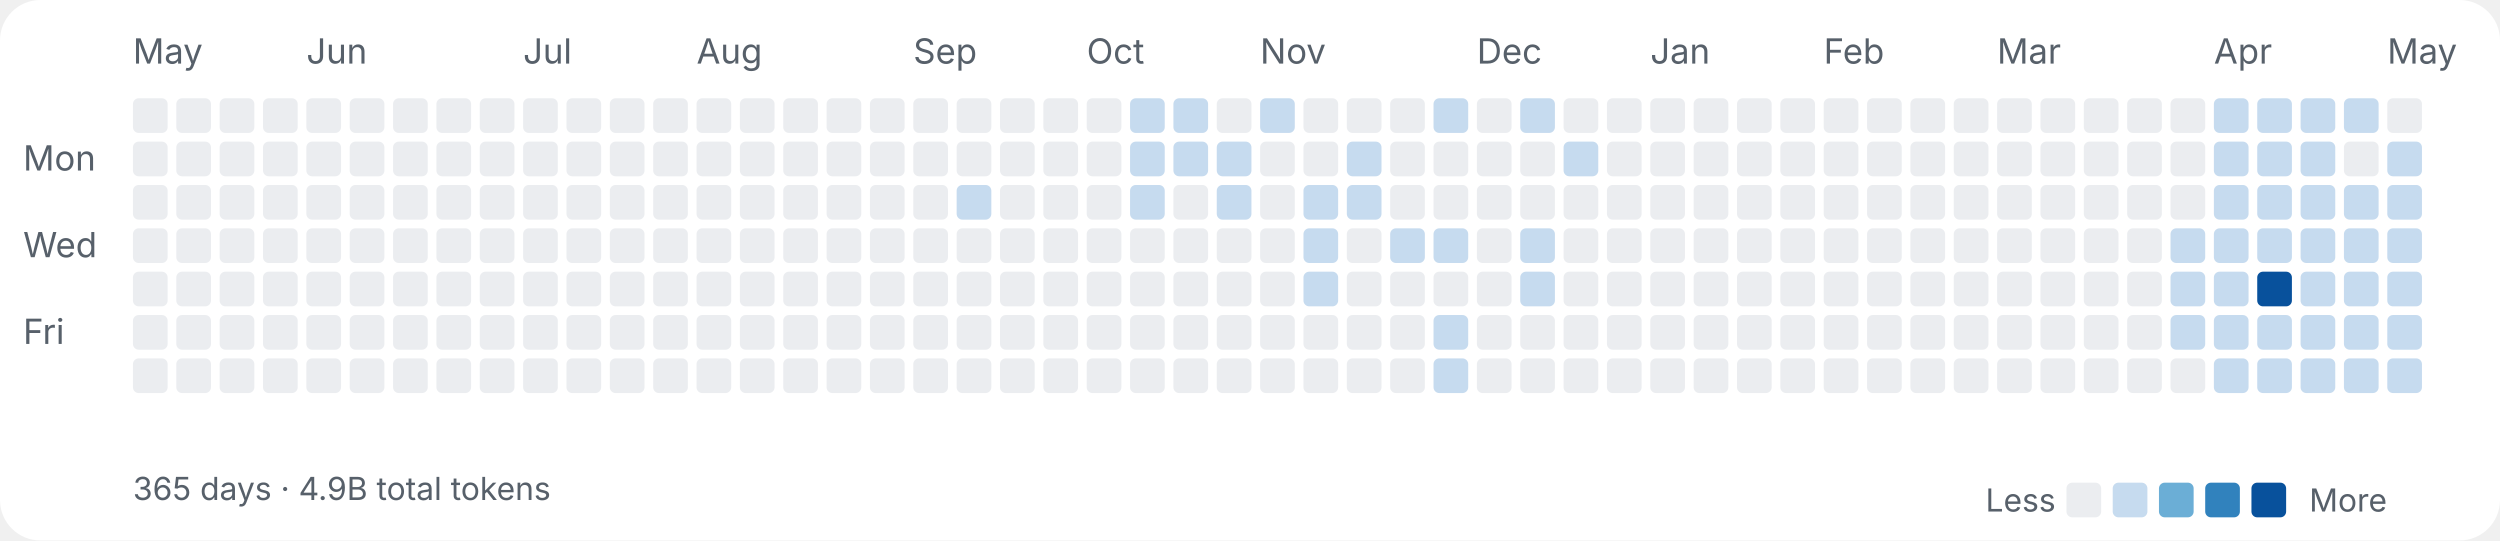
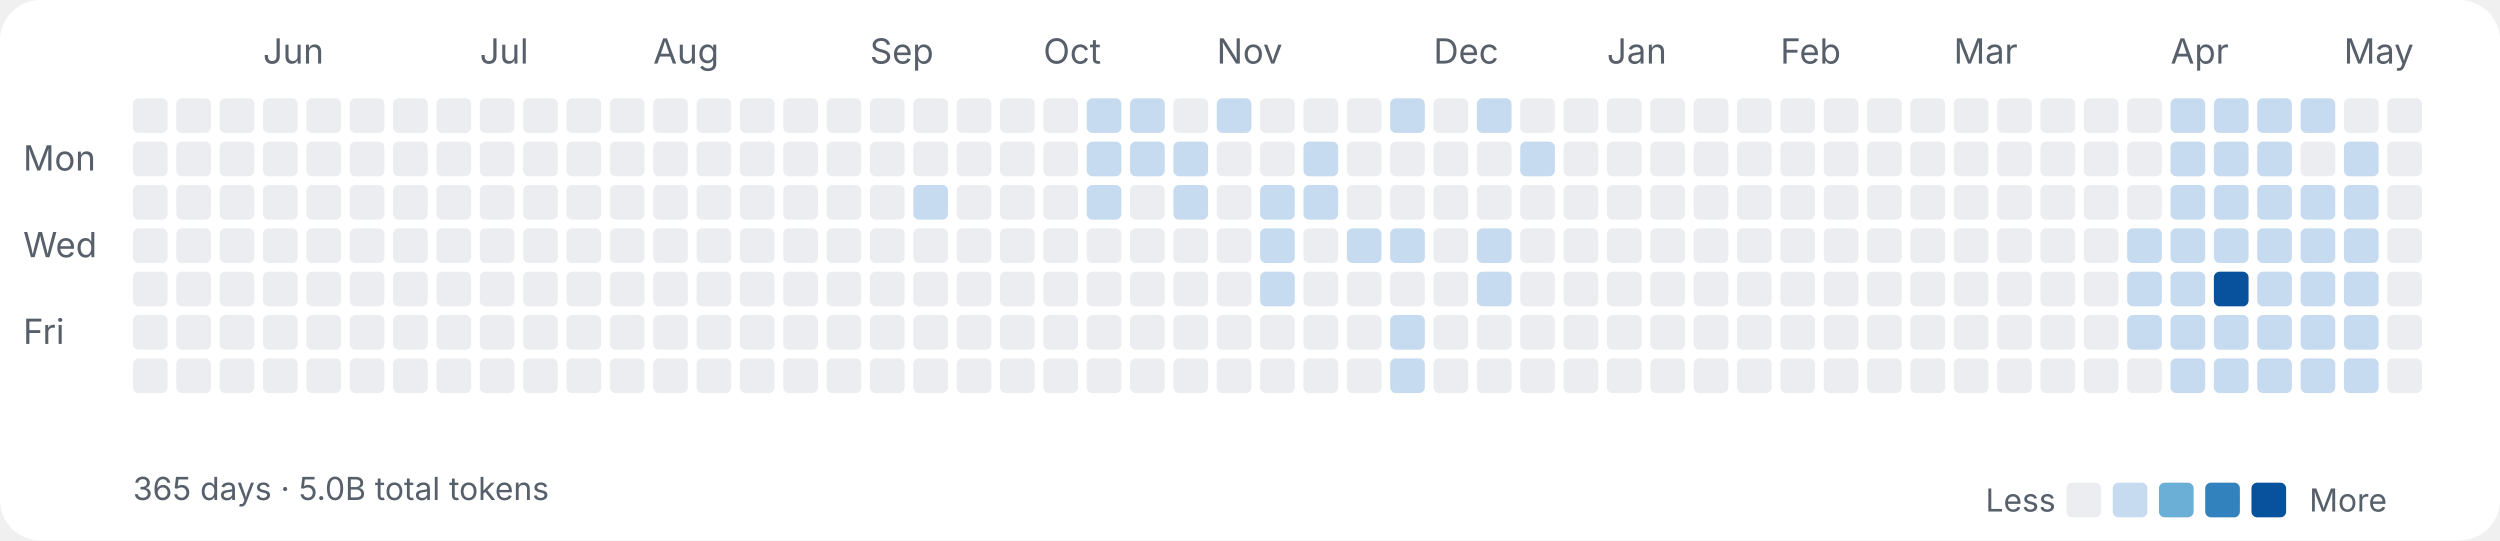
<svg xmlns="http://www.w3.org/2000/svg" width="865" height="187" viewBox="0 0 865 187" fill="none">
  <style>
.label{font:12px ui-sans-serif,system-ui,-apple-system,sans-serif;fill:#57606a}
.sub{font:11px ui-sans-serif,system-ui,-apple-system,sans-serif;fill:#57606a}
</style>
  <rect width="100%" height="100%" rx="14" fill="#ffffff" />
  <text class="label" x="8" y="59">Mon</text>
  <text class="label" x="8" y="89">Wed</text>
  <text class="label" x="8" y="119">Fri</text>
-   <text class="label" x="46" y="22">May</text>
  <rect x="46" y="34" width="12" height="12" rx="2" fill="#ebedf0" />
  <rect x="46" y="49" width="12" height="12" rx="2" fill="#ebedf0" />
  <rect x="46" y="64" width="12" height="12" rx="2" fill="#ebedf0" />
  <rect x="46" y="79" width="12" height="12" rx="2" fill="#ebedf0" />
  <rect x="46" y="94" width="12" height="12" rx="2" fill="#ebedf0" />
  <rect x="46" y="109" width="12" height="12" rx="2" fill="#ebedf0" />
  <rect x="46" y="124" width="12" height="12" rx="2" fill="#ebedf0" />
  <rect x="61" y="34" width="12" height="12" rx="2" fill="#ebedf0" />
  <rect x="61" y="49" width="12" height="12" rx="2" fill="#ebedf0" />
  <rect x="61" y="64" width="12" height="12" rx="2" fill="#ebedf0" />
  <rect x="61" y="79" width="12" height="12" rx="2" fill="#ebedf0" />
  <rect x="61" y="94" width="12" height="12" rx="2" fill="#ebedf0" />
  <rect x="61" y="109" width="12" height="12" rx="2" fill="#ebedf0" />
  <rect x="61" y="124" width="12" height="12" rx="2" fill="#ebedf0" />
  <rect x="76" y="34" width="12" height="12" rx="2" fill="#ebedf0" />
  <rect x="76" y="49" width="12" height="12" rx="2" fill="#ebedf0" />
  <rect x="76" y="64" width="12" height="12" rx="2" fill="#ebedf0" />
  <rect x="76" y="79" width="12" height="12" rx="2" fill="#ebedf0" />
  <rect x="76" y="94" width="12" height="12" rx="2" fill="#ebedf0" />
  <rect x="76" y="109" width="12" height="12" rx="2" fill="#ebedf0" />
  <rect x="76" y="124" width="12" height="12" rx="2" fill="#ebedf0" />
+   <text class="label" x="91" y="22">Jun</text>
  <rect x="91" y="34" width="12" height="12" rx="2" fill="#ebedf0" />
  <rect x="91" y="49" width="12" height="12" rx="2" fill="#ebedf0" />
  <rect x="91" y="64" width="12" height="12" rx="2" fill="#ebedf0" />
  <rect x="91" y="79" width="12" height="12" rx="2" fill="#ebedf0" />
  <rect x="91" y="94" width="12" height="12" rx="2" fill="#ebedf0" />
  <rect x="91" y="109" width="12" height="12" rx="2" fill="#ebedf0" />
  <rect x="91" y="124" width="12" height="12" rx="2" fill="#ebedf0" />
-   <text class="label" x="106" y="22">Jun</text>
  <rect x="106" y="34" width="12" height="12" rx="2" fill="#ebedf0" />
  <rect x="106" y="49" width="12" height="12" rx="2" fill="#ebedf0" />
  <rect x="106" y="64" width="12" height="12" rx="2" fill="#ebedf0" />
  <rect x="106" y="79" width="12" height="12" rx="2" fill="#ebedf0" />
  <rect x="106" y="94" width="12" height="12" rx="2" fill="#ebedf0" />
  <rect x="106" y="109" width="12" height="12" rx="2" fill="#ebedf0" />
  <rect x="106" y="124" width="12" height="12" rx="2" fill="#ebedf0" />
  <rect x="121" y="34" width="12" height="12" rx="2" fill="#ebedf0" />
  <rect x="121" y="49" width="12" height="12" rx="2" fill="#ebedf0" />
  <rect x="121" y="64" width="12" height="12" rx="2" fill="#ebedf0" />
  <rect x="121" y="79" width="12" height="12" rx="2" fill="#ebedf0" />
  <rect x="121" y="94" width="12" height="12" rx="2" fill="#ebedf0" />
  <rect x="121" y="109" width="12" height="12" rx="2" fill="#ebedf0" />
  <rect x="121" y="124" width="12" height="12" rx="2" fill="#ebedf0" />
  <rect x="136" y="34" width="12" height="12" rx="2" fill="#ebedf0" />
  <rect x="136" y="49" width="12" height="12" rx="2" fill="#ebedf0" />
  <rect x="136" y="64" width="12" height="12" rx="2" fill="#ebedf0" />
  <rect x="136" y="79" width="12" height="12" rx="2" fill="#ebedf0" />
  <rect x="136" y="94" width="12" height="12" rx="2" fill="#ebedf0" />
  <rect x="136" y="109" width="12" height="12" rx="2" fill="#ebedf0" />
  <rect x="136" y="124" width="12" height="12" rx="2" fill="#ebedf0" />
  <rect x="151" y="34" width="12" height="12" rx="2" fill="#ebedf0" />
  <rect x="151" y="49" width="12" height="12" rx="2" fill="#ebedf0" />
  <rect x="151" y="64" width="12" height="12" rx="2" fill="#ebedf0" />
  <rect x="151" y="79" width="12" height="12" rx="2" fill="#ebedf0" />
  <rect x="151" y="94" width="12" height="12" rx="2" fill="#ebedf0" />
  <rect x="151" y="109" width="12" height="12" rx="2" fill="#ebedf0" />
  <rect x="151" y="124" width="12" height="12" rx="2" fill="#ebedf0" />
+   <text class="label" x="166" y="22">Jul</text>
  <rect x="166" y="34" width="12" height="12" rx="2" fill="#ebedf0" />
  <rect x="166" y="49" width="12" height="12" rx="2" fill="#ebedf0" />
  <rect x="166" y="64" width="12" height="12" rx="2" fill="#ebedf0" />
  <rect x="166" y="79" width="12" height="12" rx="2" fill="#ebedf0" />
  <rect x="166" y="94" width="12" height="12" rx="2" fill="#ebedf0" />
  <rect x="166" y="109" width="12" height="12" rx="2" fill="#ebedf0" />
  <rect x="166" y="124" width="12" height="12" rx="2" fill="#ebedf0" />
-   <text class="label" x="181" y="22">Jul</text>
  <rect x="181" y="34" width="12" height="12" rx="2" fill="#ebedf0" />
  <rect x="181" y="49" width="12" height="12" rx="2" fill="#ebedf0" />
  <rect x="181" y="64" width="12" height="12" rx="2" fill="#ebedf0" />
  <rect x="181" y="79" width="12" height="12" rx="2" fill="#ebedf0" />
  <rect x="181" y="94" width="12" height="12" rx="2" fill="#ebedf0" />
  <rect x="181" y="109" width="12" height="12" rx="2" fill="#ebedf0" />
  <rect x="181" y="124" width="12" height="12" rx="2" fill="#ebedf0" />
  <rect x="196" y="34" width="12" height="12" rx="2" fill="#ebedf0" />
  <rect x="196" y="49" width="12" height="12" rx="2" fill="#ebedf0" />
  <rect x="196" y="64" width="12" height="12" rx="2" fill="#ebedf0" />
  <rect x="196" y="79" width="12" height="12" rx="2" fill="#ebedf0" />
  <rect x="196" y="94" width="12" height="12" rx="2" fill="#ebedf0" />
  <rect x="196" y="109" width="12" height="12" rx="2" fill="#ebedf0" />
  <rect x="196" y="124" width="12" height="12" rx="2" fill="#ebedf0" />
  <rect x="211" y="34" width="12" height="12" rx="2" fill="#ebedf0" />
  <rect x="211" y="49" width="12" height="12" rx="2" fill="#ebedf0" />
  <rect x="211" y="64" width="12" height="12" rx="2" fill="#ebedf0" />
  <rect x="211" y="79" width="12" height="12" rx="2" fill="#ebedf0" />
  <rect x="211" y="94" width="12" height="12" rx="2" fill="#ebedf0" />
  <rect x="211" y="109" width="12" height="12" rx="2" fill="#ebedf0" />
  <rect x="211" y="124" width="12" height="12" rx="2" fill="#ebedf0" />
+   <text class="label" x="226" y="22">Aug</text>
  <rect x="226" y="34" width="12" height="12" rx="2" fill="#ebedf0" />
  <rect x="226" y="49" width="12" height="12" rx="2" fill="#ebedf0" />
  <rect x="226" y="64" width="12" height="12" rx="2" fill="#ebedf0" />
  <rect x="226" y="79" width="12" height="12" rx="2" fill="#ebedf0" />
  <rect x="226" y="94" width="12" height="12" rx="2" fill="#ebedf0" />
  <rect x="226" y="109" width="12" height="12" rx="2" fill="#ebedf0" />
  <rect x="226" y="124" width="12" height="12" rx="2" fill="#ebedf0" />
-   <text class="label" x="241" y="22">Aug</text>
  <rect x="241" y="34" width="12" height="12" rx="2" fill="#ebedf0" />
  <rect x="241" y="49" width="12" height="12" rx="2" fill="#ebedf0" />
  <rect x="241" y="64" width="12" height="12" rx="2" fill="#ebedf0" />
  <rect x="241" y="79" width="12" height="12" rx="2" fill="#ebedf0" />
  <rect x="241" y="94" width="12" height="12" rx="2" fill="#ebedf0" />
  <rect x="241" y="109" width="12" height="12" rx="2" fill="#ebedf0" />
  <rect x="241" y="124" width="12" height="12" rx="2" fill="#ebedf0" />
  <rect x="256" y="34" width="12" height="12" rx="2" fill="#ebedf0" />
  <rect x="256" y="49" width="12" height="12" rx="2" fill="#ebedf0" />
  <rect x="256" y="64" width="12" height="12" rx="2" fill="#ebedf0" />
  <rect x="256" y="79" width="12" height="12" rx="2" fill="#ebedf0" />
  <rect x="256" y="94" width="12" height="12" rx="2" fill="#ebedf0" />
  <rect x="256" y="109" width="12" height="12" rx="2" fill="#ebedf0" />
  <rect x="256" y="124" width="12" height="12" rx="2" fill="#ebedf0" />
  <rect x="271" y="34" width="12" height="12" rx="2" fill="#ebedf0" />
  <rect x="271" y="49" width="12" height="12" rx="2" fill="#ebedf0" />
  <rect x="271" y="64" width="12" height="12" rx="2" fill="#ebedf0" />
  <rect x="271" y="79" width="12" height="12" rx="2" fill="#ebedf0" />
  <rect x="271" y="94" width="12" height="12" rx="2" fill="#ebedf0" />
  <rect x="271" y="109" width="12" height="12" rx="2" fill="#ebedf0" />
  <rect x="271" y="124" width="12" height="12" rx="2" fill="#ebedf0" />
  <rect x="286" y="34" width="12" height="12" rx="2" fill="#ebedf0" />
  <rect x="286" y="49" width="12" height="12" rx="2" fill="#ebedf0" />
  <rect x="286" y="64" width="12" height="12" rx="2" fill="#ebedf0" />
  <rect x="286" y="79" width="12" height="12" rx="2" fill="#ebedf0" />
  <rect x="286" y="94" width="12" height="12" rx="2" fill="#ebedf0" />
  <rect x="286" y="109" width="12" height="12" rx="2" fill="#ebedf0" />
  <rect x="286" y="124" width="12" height="12" rx="2" fill="#ebedf0" />
+   <text class="label" x="301" y="22">Sep</text>
  <rect x="301" y="34" width="12" height="12" rx="2" fill="#ebedf0" />
  <rect x="301" y="49" width="12" height="12" rx="2" fill="#ebedf0" />
  <rect x="301" y="64" width="12" height="12" rx="2" fill="#ebedf0" />
  <rect x="301" y="79" width="12" height="12" rx="2" fill="#ebedf0" />
  <rect x="301" y="94" width="12" height="12" rx="2" fill="#ebedf0" />
  <rect x="301" y="109" width="12" height="12" rx="2" fill="#ebedf0" />
  <rect x="301" y="124" width="12" height="12" rx="2" fill="#ebedf0" />
-   <text class="label" x="316" y="22">Sep</text>
  <rect x="316" y="34" width="12" height="12" rx="2" fill="#ebedf0" />
  <rect x="316" y="49" width="12" height="12" rx="2" fill="#ebedf0" />
-   <rect x="316" y="64" width="12" height="12" rx="2" fill="#ebedf0" />
+   <rect x="316" y="64" width="12" height="12" rx="2" fill="#c6dbef" />
  <rect x="316" y="79" width="12" height="12" rx="2" fill="#ebedf0" />
  <rect x="316" y="94" width="12" height="12" rx="2" fill="#ebedf0" />
  <rect x="316" y="109" width="12" height="12" rx="2" fill="#ebedf0" />
  <rect x="316" y="124" width="12" height="12" rx="2" fill="#ebedf0" />
  <rect x="331" y="34" width="12" height="12" rx="2" fill="#ebedf0" />
  <rect x="331" y="49" width="12" height="12" rx="2" fill="#ebedf0" />
-   <rect x="331" y="64" width="12" height="12" rx="2" fill="#c6dbef" />
+   <rect x="331" y="64" width="12" height="12" rx="2" fill="#ebedf0" />
  <rect x="331" y="79" width="12" height="12" rx="2" fill="#ebedf0" />
  <rect x="331" y="94" width="12" height="12" rx="2" fill="#ebedf0" />
  <rect x="331" y="109" width="12" height="12" rx="2" fill="#ebedf0" />
  <rect x="331" y="124" width="12" height="12" rx="2" fill="#ebedf0" />
  <rect x="346" y="34" width="12" height="12" rx="2" fill="#ebedf0" />
  <rect x="346" y="49" width="12" height="12" rx="2" fill="#ebedf0" />
  <rect x="346" y="64" width="12" height="12" rx="2" fill="#ebedf0" />
  <rect x="346" y="79" width="12" height="12" rx="2" fill="#ebedf0" />
  <rect x="346" y="94" width="12" height="12" rx="2" fill="#ebedf0" />
  <rect x="346" y="109" width="12" height="12" rx="2" fill="#ebedf0" />
  <rect x="346" y="124" width="12" height="12" rx="2" fill="#ebedf0" />
+   <text class="label" x="361" y="22">Oct</text>
  <rect x="361" y="34" width="12" height="12" rx="2" fill="#ebedf0" />
  <rect x="361" y="49" width="12" height="12" rx="2" fill="#ebedf0" />
  <rect x="361" y="64" width="12" height="12" rx="2" fill="#ebedf0" />
  <rect x="361" y="79" width="12" height="12" rx="2" fill="#ebedf0" />
  <rect x="361" y="94" width="12" height="12" rx="2" fill="#ebedf0" />
  <rect x="361" y="109" width="12" height="12" rx="2" fill="#ebedf0" />
  <rect x="361" y="124" width="12" height="12" rx="2" fill="#ebedf0" />
-   <text class="label" x="376" y="22">Oct</text>
-   <rect x="376" y="34" width="12" height="12" rx="2" fill="#ebedf0" />
-   <rect x="376" y="49" width="12" height="12" rx="2" fill="#ebedf0" />
-   <rect x="376" y="64" width="12" height="12" rx="2" fill="#ebedf0" />
+   <rect x="376" y="34" width="12" height="12" rx="2" fill="#c6dbef" />
+   <rect x="376" y="49" width="12" height="12" rx="2" fill="#c6dbef" />
+   <rect x="376" y="64" width="12" height="12" rx="2" fill="#c6dbef" />
  <rect x="376" y="79" width="12" height="12" rx="2" fill="#ebedf0" />
  <rect x="376" y="94" width="12" height="12" rx="2" fill="#ebedf0" />
  <rect x="376" y="109" width="12" height="12" rx="2" fill="#ebedf0" />
  <rect x="376" y="124" width="12" height="12" rx="2" fill="#ebedf0" />
  <rect x="391" y="34" width="12" height="12" rx="2" fill="#c6dbef" />
  <rect x="391" y="49" width="12" height="12" rx="2" fill="#c6dbef" />
-   <rect x="391" y="64" width="12" height="12" rx="2" fill="#c6dbef" />
+   <rect x="391" y="64" width="12" height="12" rx="2" fill="#ebedf0" />
  <rect x="391" y="79" width="12" height="12" rx="2" fill="#ebedf0" />
  <rect x="391" y="94" width="12" height="12" rx="2" fill="#ebedf0" />
  <rect x="391" y="109" width="12" height="12" rx="2" fill="#ebedf0" />
  <rect x="391" y="124" width="12" height="12" rx="2" fill="#ebedf0" />
-   <rect x="406" y="34" width="12" height="12" rx="2" fill="#c6dbef" />
+   <rect x="406" y="34" width="12" height="12" rx="2" fill="#ebedf0" />
  <rect x="406" y="49" width="12" height="12" rx="2" fill="#c6dbef" />
-   <rect x="406" y="64" width="12" height="12" rx="2" fill="#ebedf0" />
+   <rect x="406" y="64" width="12" height="12" rx="2" fill="#c6dbef" />
  <rect x="406" y="79" width="12" height="12" rx="2" fill="#ebedf0" />
  <rect x="406" y="94" width="12" height="12" rx="2" fill="#ebedf0" />
  <rect x="406" y="109" width="12" height="12" rx="2" fill="#ebedf0" />
  <rect x="406" y="124" width="12" height="12" rx="2" fill="#ebedf0" />
-   <rect x="421" y="34" width="12" height="12" rx="2" fill="#ebedf0" />
-   <rect x="421" y="49" width="12" height="12" rx="2" fill="#c6dbef" />
-   <rect x="421" y="64" width="12" height="12" rx="2" fill="#c6dbef" />
+   <text class="label" x="421" y="22">Nov</text>
+   <rect x="421" y="34" width="12" height="12" rx="2" fill="#c6dbef" />
+   <rect x="421" y="49" width="12" height="12" rx="2" fill="#ebedf0" />
+   <rect x="421" y="64" width="12" height="12" rx="2" fill="#ebedf0" />
  <rect x="421" y="79" width="12" height="12" rx="2" fill="#ebedf0" />
  <rect x="421" y="94" width="12" height="12" rx="2" fill="#ebedf0" />
  <rect x="421" y="109" width="12" height="12" rx="2" fill="#ebedf0" />
  <rect x="421" y="124" width="12" height="12" rx="2" fill="#ebedf0" />
-   <text class="label" x="436" y="22">Nov</text>
-   <rect x="436" y="34" width="12" height="12" rx="2" fill="#c6dbef" />
+   <rect x="436" y="34" width="12" height="12" rx="2" fill="#ebedf0" />
  <rect x="436" y="49" width="12" height="12" rx="2" fill="#ebedf0" />
-   <rect x="436" y="64" width="12" height="12" rx="2" fill="#ebedf0" />
-   <rect x="436" y="79" width="12" height="12" rx="2" fill="#ebedf0" />
-   <rect x="436" y="94" width="12" height="12" rx="2" fill="#ebedf0" />
+   <rect x="436" y="64" width="12" height="12" rx="2" fill="#c6dbef" />
+   <rect x="436" y="79" width="12" height="12" rx="2" fill="#c6dbef" />
+   <rect x="436" y="94" width="12" height="12" rx="2" fill="#c6dbef" />
  <rect x="436" y="109" width="12" height="12" rx="2" fill="#ebedf0" />
  <rect x="436" y="124" width="12" height="12" rx="2" fill="#ebedf0" />
  <rect x="451" y="34" width="12" height="12" rx="2" fill="#ebedf0" />
-   <rect x="451" y="49" width="12" height="12" rx="2" fill="#ebedf0" />
+   <rect x="451" y="49" width="12" height="12" rx="2" fill="#c6dbef" />
  <rect x="451" y="64" width="12" height="12" rx="2" fill="#c6dbef" />
-   <rect x="451" y="79" width="12" height="12" rx="2" fill="#c6dbef" />
-   <rect x="451" y="94" width="12" height="12" rx="2" fill="#c6dbef" />
+   <rect x="451" y="79" width="12" height="12" rx="2" fill="#ebedf0" />
+   <rect x="451" y="94" width="12" height="12" rx="2" fill="#ebedf0" />
  <rect x="451" y="109" width="12" height="12" rx="2" fill="#ebedf0" />
  <rect x="451" y="124" width="12" height="12" rx="2" fill="#ebedf0" />
  <rect x="466" y="34" width="12" height="12" rx="2" fill="#ebedf0" />
-   <rect x="466" y="49" width="12" height="12" rx="2" fill="#c6dbef" />
-   <rect x="466" y="64" width="12" height="12" rx="2" fill="#c6dbef" />
-   <rect x="466" y="79" width="12" height="12" rx="2" fill="#ebedf0" />
+   <rect x="466" y="49" width="12" height="12" rx="2" fill="#ebedf0" />
+   <rect x="466" y="64" width="12" height="12" rx="2" fill="#ebedf0" />
+   <rect x="466" y="79" width="12" height="12" rx="2" fill="#c6dbef" />
  <rect x="466" y="94" width="12" height="12" rx="2" fill="#ebedf0" />
  <rect x="466" y="109" width="12" height="12" rx="2" fill="#ebedf0" />
  <rect x="466" y="124" width="12" height="12" rx="2" fill="#ebedf0" />
-   <rect x="481" y="34" width="12" height="12" rx="2" fill="#ebedf0" />
+   <rect x="481" y="34" width="12" height="12" rx="2" fill="#c6dbef" />
  <rect x="481" y="49" width="12" height="12" rx="2" fill="#ebedf0" />
  <rect x="481" y="64" width="12" height="12" rx="2" fill="#ebedf0" />
  <rect x="481" y="79" width="12" height="12" rx="2" fill="#c6dbef" />
  <rect x="481" y="94" width="12" height="12" rx="2" fill="#ebedf0" />
-   <rect x="481" y="109" width="12" height="12" rx="2" fill="#ebedf0" />
-   <rect x="481" y="124" width="12" height="12" rx="2" fill="#ebedf0" />
-   <rect x="496" y="34" width="12" height="12" rx="2" fill="#c6dbef" />
+   <rect x="481" y="109" width="12" height="12" rx="2" fill="#c6dbef" />
+   <rect x="481" y="124" width="12" height="12" rx="2" fill="#c6dbef" />
+   <text class="label" x="496" y="22">Dec</text>
+   <rect x="496" y="34" width="12" height="12" rx="2" fill="#ebedf0" />
  <rect x="496" y="49" width="12" height="12" rx="2" fill="#ebedf0" />
  <rect x="496" y="64" width="12" height="12" rx="2" fill="#ebedf0" />
-   <rect x="496" y="79" width="12" height="12" rx="2" fill="#c6dbef" />
+   <rect x="496" y="79" width="12" height="12" rx="2" fill="#ebedf0" />
  <rect x="496" y="94" width="12" height="12" rx="2" fill="#ebedf0" />
-   <rect x="496" y="109" width="12" height="12" rx="2" fill="#c6dbef" />
-   <rect x="496" y="124" width="12" height="12" rx="2" fill="#c6dbef" />
-   <text class="label" x="511" y="22">Dec</text>
-   <rect x="511" y="34" width="12" height="12" rx="2" fill="#ebedf0" />
+   <rect x="496" y="109" width="12" height="12" rx="2" fill="#ebedf0" />
+   <rect x="496" y="124" width="12" height="12" rx="2" fill="#ebedf0" />
+   <rect x="511" y="34" width="12" height="12" rx="2" fill="#c6dbef" />
  <rect x="511" y="49" width="12" height="12" rx="2" fill="#ebedf0" />
  <rect x="511" y="64" width="12" height="12" rx="2" fill="#ebedf0" />
-   <rect x="511" y="79" width="12" height="12" rx="2" fill="#ebedf0" />
-   <rect x="511" y="94" width="12" height="12" rx="2" fill="#ebedf0" />
+   <rect x="511" y="79" width="12" height="12" rx="2" fill="#c6dbef" />
+   <rect x="511" y="94" width="12" height="12" rx="2" fill="#c6dbef" />
  <rect x="511" y="109" width="12" height="12" rx="2" fill="#ebedf0" />
  <rect x="511" y="124" width="12" height="12" rx="2" fill="#ebedf0" />
-   <rect x="526" y="34" width="12" height="12" rx="2" fill="#c6dbef" />
-   <rect x="526" y="49" width="12" height="12" rx="2" fill="#ebedf0" />
+   <rect x="526" y="34" width="12" height="12" rx="2" fill="#ebedf0" />
+   <rect x="526" y="49" width="12" height="12" rx="2" fill="#c6dbef" />
  <rect x="526" y="64" width="12" height="12" rx="2" fill="#ebedf0" />
-   <rect x="526" y="79" width="12" height="12" rx="2" fill="#c6dbef" />
-   <rect x="526" y="94" width="12" height="12" rx="2" fill="#c6dbef" />
+   <rect x="526" y="79" width="12" height="12" rx="2" fill="#ebedf0" />
+   <rect x="526" y="94" width="12" height="12" rx="2" fill="#ebedf0" />
  <rect x="526" y="109" width="12" height="12" rx="2" fill="#ebedf0" />
  <rect x="526" y="124" width="12" height="12" rx="2" fill="#ebedf0" />
  <rect x="541" y="34" width="12" height="12" rx="2" fill="#ebedf0" />
-   <rect x="541" y="49" width="12" height="12" rx="2" fill="#c6dbef" />
+   <rect x="541" y="49" width="12" height="12" rx="2" fill="#ebedf0" />
  <rect x="541" y="64" width="12" height="12" rx="2" fill="#ebedf0" />
  <rect x="541" y="79" width="12" height="12" rx="2" fill="#ebedf0" />
  <rect x="541" y="94" width="12" height="12" rx="2" fill="#ebedf0" />
  <rect x="541" y="109" width="12" height="12" rx="2" fill="#ebedf0" />
  <rect x="541" y="124" width="12" height="12" rx="2" fill="#ebedf0" />
+   <text class="label" x="556" y="22">Jan</text>
  <rect x="556" y="34" width="12" height="12" rx="2" fill="#ebedf0" />
  <rect x="556" y="49" width="12" height="12" rx="2" fill="#ebedf0" />
  <rect x="556" y="64" width="12" height="12" rx="2" fill="#ebedf0" />
  <rect x="556" y="79" width="12" height="12" rx="2" fill="#ebedf0" />
  <rect x="556" y="94" width="12" height="12" rx="2" fill="#ebedf0" />
  <rect x="556" y="109" width="12" height="12" rx="2" fill="#ebedf0" />
  <rect x="556" y="124" width="12" height="12" rx="2" fill="#ebedf0" />
-   <text class="label" x="571" y="22">Jan</text>
  <rect x="571" y="34" width="12" height="12" rx="2" fill="#ebedf0" />
  <rect x="571" y="49" width="12" height="12" rx="2" fill="#ebedf0" />
  <rect x="571" y="64" width="12" height="12" rx="2" fill="#ebedf0" />
  <rect x="571" y="79" width="12" height="12" rx="2" fill="#ebedf0" />
  <rect x="571" y="94" width="12" height="12" rx="2" fill="#ebedf0" />
  <rect x="571" y="109" width="12" height="12" rx="2" fill="#ebedf0" />
  <rect x="571" y="124" width="12" height="12" rx="2" fill="#ebedf0" />
  <rect x="586" y="34" width="12" height="12" rx="2" fill="#ebedf0" />
  <rect x="586" y="49" width="12" height="12" rx="2" fill="#ebedf0" />
  <rect x="586" y="64" width="12" height="12" rx="2" fill="#ebedf0" />
  <rect x="586" y="79" width="12" height="12" rx="2" fill="#ebedf0" />
  <rect x="586" y="94" width="12" height="12" rx="2" fill="#ebedf0" />
  <rect x="586" y="109" width="12" height="12" rx="2" fill="#ebedf0" />
  <rect x="586" y="124" width="12" height="12" rx="2" fill="#ebedf0" />
  <rect x="601" y="34" width="12" height="12" rx="2" fill="#ebedf0" />
  <rect x="601" y="49" width="12" height="12" rx="2" fill="#ebedf0" />
  <rect x="601" y="64" width="12" height="12" rx="2" fill="#ebedf0" />
  <rect x="601" y="79" width="12" height="12" rx="2" fill="#ebedf0" />
  <rect x="601" y="94" width="12" height="12" rx="2" fill="#ebedf0" />
  <rect x="601" y="109" width="12" height="12" rx="2" fill="#ebedf0" />
  <rect x="601" y="124" width="12" height="12" rx="2" fill="#ebedf0" />
+   <text class="label" x="616" y="22">Feb</text>
  <rect x="616" y="34" width="12" height="12" rx="2" fill="#ebedf0" />
  <rect x="616" y="49" width="12" height="12" rx="2" fill="#ebedf0" />
  <rect x="616" y="64" width="12" height="12" rx="2" fill="#ebedf0" />
  <rect x="616" y="79" width="12" height="12" rx="2" fill="#ebedf0" />
  <rect x="616" y="94" width="12" height="12" rx="2" fill="#ebedf0" />
  <rect x="616" y="109" width="12" height="12" rx="2" fill="#ebedf0" />
  <rect x="616" y="124" width="12" height="12" rx="2" fill="#ebedf0" />
-   <text class="label" x="631" y="22">Feb</text>
  <rect x="631" y="34" width="12" height="12" rx="2" fill="#ebedf0" />
  <rect x="631" y="49" width="12" height="12" rx="2" fill="#ebedf0" />
  <rect x="631" y="64" width="12" height="12" rx="2" fill="#ebedf0" />
  <rect x="631" y="79" width="12" height="12" rx="2" fill="#ebedf0" />
  <rect x="631" y="94" width="12" height="12" rx="2" fill="#ebedf0" />
  <rect x="631" y="109" width="12" height="12" rx="2" fill="#ebedf0" />
  <rect x="631" y="124" width="12" height="12" rx="2" fill="#ebedf0" />
  <rect x="646" y="34" width="12" height="12" rx="2" fill="#ebedf0" />
  <rect x="646" y="49" width="12" height="12" rx="2" fill="#ebedf0" />
  <rect x="646" y="64" width="12" height="12" rx="2" fill="#ebedf0" />
  <rect x="646" y="79" width="12" height="12" rx="2" fill="#ebedf0" />
  <rect x="646" y="94" width="12" height="12" rx="2" fill="#ebedf0" />
  <rect x="646" y="109" width="12" height="12" rx="2" fill="#ebedf0" />
  <rect x="646" y="124" width="12" height="12" rx="2" fill="#ebedf0" />
  <rect x="661" y="34" width="12" height="12" rx="2" fill="#ebedf0" />
  <rect x="661" y="49" width="12" height="12" rx="2" fill="#ebedf0" />
  <rect x="661" y="64" width="12" height="12" rx="2" fill="#ebedf0" />
  <rect x="661" y="79" width="12" height="12" rx="2" fill="#ebedf0" />
  <rect x="661" y="94" width="12" height="12" rx="2" fill="#ebedf0" />
  <rect x="661" y="109" width="12" height="12" rx="2" fill="#ebedf0" />
  <rect x="661" y="124" width="12" height="12" rx="2" fill="#ebedf0" />
+   <text class="label" x="676" y="22">Mar</text>
  <rect x="676" y="34" width="12" height="12" rx="2" fill="#ebedf0" />
  <rect x="676" y="49" width="12" height="12" rx="2" fill="#ebedf0" />
  <rect x="676" y="64" width="12" height="12" rx="2" fill="#ebedf0" />
  <rect x="676" y="79" width="12" height="12" rx="2" fill="#ebedf0" />
  <rect x="676" y="94" width="12" height="12" rx="2" fill="#ebedf0" />
  <rect x="676" y="109" width="12" height="12" rx="2" fill="#ebedf0" />
  <rect x="676" y="124" width="12" height="12" rx="2" fill="#ebedf0" />
-   <text class="label" x="691" y="22">Mar</text>
  <rect x="691" y="34" width="12" height="12" rx="2" fill="#ebedf0" />
  <rect x="691" y="49" width="12" height="12" rx="2" fill="#ebedf0" />
  <rect x="691" y="64" width="12" height="12" rx="2" fill="#ebedf0" />
  <rect x="691" y="79" width="12" height="12" rx="2" fill="#ebedf0" />
  <rect x="691" y="94" width="12" height="12" rx="2" fill="#ebedf0" />
  <rect x="691" y="109" width="12" height="12" rx="2" fill="#ebedf0" />
  <rect x="691" y="124" width="12" height="12" rx="2" fill="#ebedf0" />
  <rect x="706" y="34" width="12" height="12" rx="2" fill="#ebedf0" />
  <rect x="706" y="49" width="12" height="12" rx="2" fill="#ebedf0" />
  <rect x="706" y="64" width="12" height="12" rx="2" fill="#ebedf0" />
  <rect x="706" y="79" width="12" height="12" rx="2" fill="#ebedf0" />
  <rect x="706" y="94" width="12" height="12" rx="2" fill="#ebedf0" />
  <rect x="706" y="109" width="12" height="12" rx="2" fill="#ebedf0" />
  <rect x="706" y="124" width="12" height="12" rx="2" fill="#ebedf0" />
  <rect x="721" y="34" width="12" height="12" rx="2" fill="#ebedf0" />
  <rect x="721" y="49" width="12" height="12" rx="2" fill="#ebedf0" />
  <rect x="721" y="64" width="12" height="12" rx="2" fill="#ebedf0" />
  <rect x="721" y="79" width="12" height="12" rx="2" fill="#ebedf0" />
  <rect x="721" y="94" width="12" height="12" rx="2" fill="#ebedf0" />
  <rect x="721" y="109" width="12" height="12" rx="2" fill="#ebedf0" />
  <rect x="721" y="124" width="12" height="12" rx="2" fill="#ebedf0" />
  <rect x="736" y="34" width="12" height="12" rx="2" fill="#ebedf0" />
  <rect x="736" y="49" width="12" height="12" rx="2" fill="#ebedf0" />
  <rect x="736" y="64" width="12" height="12" rx="2" fill="#ebedf0" />
-   <rect x="736" y="79" width="12" height="12" rx="2" fill="#ebedf0" />
-   <rect x="736" y="94" width="12" height="12" rx="2" fill="#ebedf0" />
-   <rect x="736" y="109" width="12" height="12" rx="2" fill="#ebedf0" />
+   <rect x="736" y="79" width="12" height="12" rx="2" fill="#c6dbef" />
+   <rect x="736" y="94" width="12" height="12" rx="2" fill="#c6dbef" />
+   <rect x="736" y="109" width="12" height="12" rx="2" fill="#c6dbef" />
  <rect x="736" y="124" width="12" height="12" rx="2" fill="#ebedf0" />
-   <rect x="751" y="34" width="12" height="12" rx="2" fill="#ebedf0" />
-   <rect x="751" y="49" width="12" height="12" rx="2" fill="#ebedf0" />
-   <rect x="751" y="64" width="12" height="12" rx="2" fill="#ebedf0" />
+   <text class="label" x="751" y="22">Apr</text>
+   <rect x="751" y="34" width="12" height="12" rx="2" fill="#c6dbef" />
+   <rect x="751" y="49" width="12" height="12" rx="2" fill="#c6dbef" />
+   <rect x="751" y="64" width="12" height="12" rx="2" fill="#c6dbef" />
  <rect x="751" y="79" width="12" height="12" rx="2" fill="#c6dbef" />
  <rect x="751" y="94" width="12" height="12" rx="2" fill="#c6dbef" />
  <rect x="751" y="109" width="12" height="12" rx="2" fill="#c6dbef" />
-   <rect x="751" y="124" width="12" height="12" rx="2" fill="#ebedf0" />
-   <text class="label" x="766" y="22">Apr</text>
+   <rect x="751" y="124" width="12" height="12" rx="2" fill="#c6dbef" />
  <rect x="766" y="34" width="12" height="12" rx="2" fill="#c6dbef" />
  <rect x="766" y="49" width="12" height="12" rx="2" fill="#c6dbef" />
  <rect x="766" y="64" width="12" height="12" rx="2" fill="#c6dbef" />
  <rect x="766" y="79" width="12" height="12" rx="2" fill="#c6dbef" />
-   <rect x="766" y="94" width="12" height="12" rx="2" fill="#c6dbef" />
+   <rect x="766" y="94" width="12" height="12" rx="2" fill="#08519c" />
  <rect x="766" y="109" width="12" height="12" rx="2" fill="#c6dbef" />
  <rect x="766" y="124" width="12" height="12" rx="2" fill="#c6dbef" />
  <rect x="781" y="34" width="12" height="12" rx="2" fill="#c6dbef" />
  <rect x="781" y="49" width="12" height="12" rx="2" fill="#c6dbef" />
  <rect x="781" y="64" width="12" height="12" rx="2" fill="#c6dbef" />
  <rect x="781" y="79" width="12" height="12" rx="2" fill="#c6dbef" />
-   <rect x="781" y="94" width="12" height="12" rx="2" fill="#08519c" />
+   <rect x="781" y="94" width="12" height="12" rx="2" fill="#c6dbef" />
  <rect x="781" y="109" width="12" height="12" rx="2" fill="#c6dbef" />
  <rect x="781" y="124" width="12" height="12" rx="2" fill="#c6dbef" />
  <rect x="796" y="34" width="12" height="12" rx="2" fill="#c6dbef" />
-   <rect x="796" y="49" width="12" height="12" rx="2" fill="#c6dbef" />
+   <rect x="796" y="49" width="12" height="12" rx="2" fill="#ebedf0" />
  <rect x="796" y="64" width="12" height="12" rx="2" fill="#c6dbef" />
  <rect x="796" y="79" width="12" height="12" rx="2" fill="#c6dbef" />
  <rect x="796" y="94" width="12" height="12" rx="2" fill="#c6dbef" />
  <rect x="796" y="109" width="12" height="12" rx="2" fill="#c6dbef" />
  <rect x="796" y="124" width="12" height="12" rx="2" fill="#c6dbef" />
-   <rect x="811" y="34" width="12" height="12" rx="2" fill="#c6dbef" />
-   <rect x="811" y="49" width="12" height="12" rx="2" fill="#ebedf0" />
+   <text class="label" x="811" y="22">May</text>
+   <rect x="811" y="34" width="12" height="12" rx="2" fill="#ebedf0" />
+   <rect x="811" y="49" width="12" height="12" rx="2" fill="#c6dbef" />
  <rect x="811" y="64" width="12" height="12" rx="2" fill="#c6dbef" />
  <rect x="811" y="79" width="12" height="12" rx="2" fill="#c6dbef" />
  <rect x="811" y="94" width="12" height="12" rx="2" fill="#c6dbef" />
  <rect x="811" y="109" width="12" height="12" rx="2" fill="#c6dbef" />
  <rect x="811" y="124" width="12" height="12" rx="2" fill="#c6dbef" />
-   <text class="label" x="826" y="22">May</text>
  <rect x="826" y="34" width="12" height="12" rx="2" fill="#ebedf0" />
-   <rect x="826" y="49" width="12" height="12" rx="2" fill="#c6dbef" />
-   <rect x="826" y="64" width="12" height="12" rx="2" fill="#c6dbef" />
-   <rect x="826" y="79" width="12" height="12" rx="2" fill="#c6dbef" />
-   <rect x="826" y="94" width="12" height="12" rx="2" fill="#c6dbef" />
-   <rect x="826" y="109" width="12" height="12" rx="2" fill="#c6dbef" />
-   <rect x="826" y="124" width="12" height="12" rx="2" fill="#c6dbef" />
+   <rect x="826" y="49" width="12" height="12" rx="2" fill="#ebedf0" />
+   <rect x="826" y="64" width="12" height="12" rx="2" fill="#ebedf0" />
+   <rect x="826" y="79" width="12" height="12" rx="2" fill="#ebedf0" />
+   <rect x="826" y="94" width="12" height="12" rx="2" fill="#ebedf0" />
+   <rect x="826" y="109" width="12" height="12" rx="2" fill="#ebedf0" />
+   <rect x="826" y="124" width="12" height="12" rx="2" fill="#ebedf0" />
  <text class="sub" x="687" y="177">Less</text>
  <rect x="715" y="167" width="12" height="12" rx="2" fill="#ebedf0" />
  <rect x="731" y="167" width="12" height="12" rx="2" fill="#c6dbef" />
  <rect x="747" y="167" width="12" height="12" rx="2" fill="#6baed6" />
  <rect x="763" y="167" width="12" height="12" rx="2" fill="#3182bd" />
  <rect x="779" y="167" width="12" height="12" rx="2" fill="#08519c" />
  <text class="sub" x="799" y="177">More</text>
-   <text class="sub" x="46" y="173">365 days · 4.9B total tokens</text>
+   <text class="sub" x="46" y="173">365 days · 5.0B total tokens</text>
</svg>
